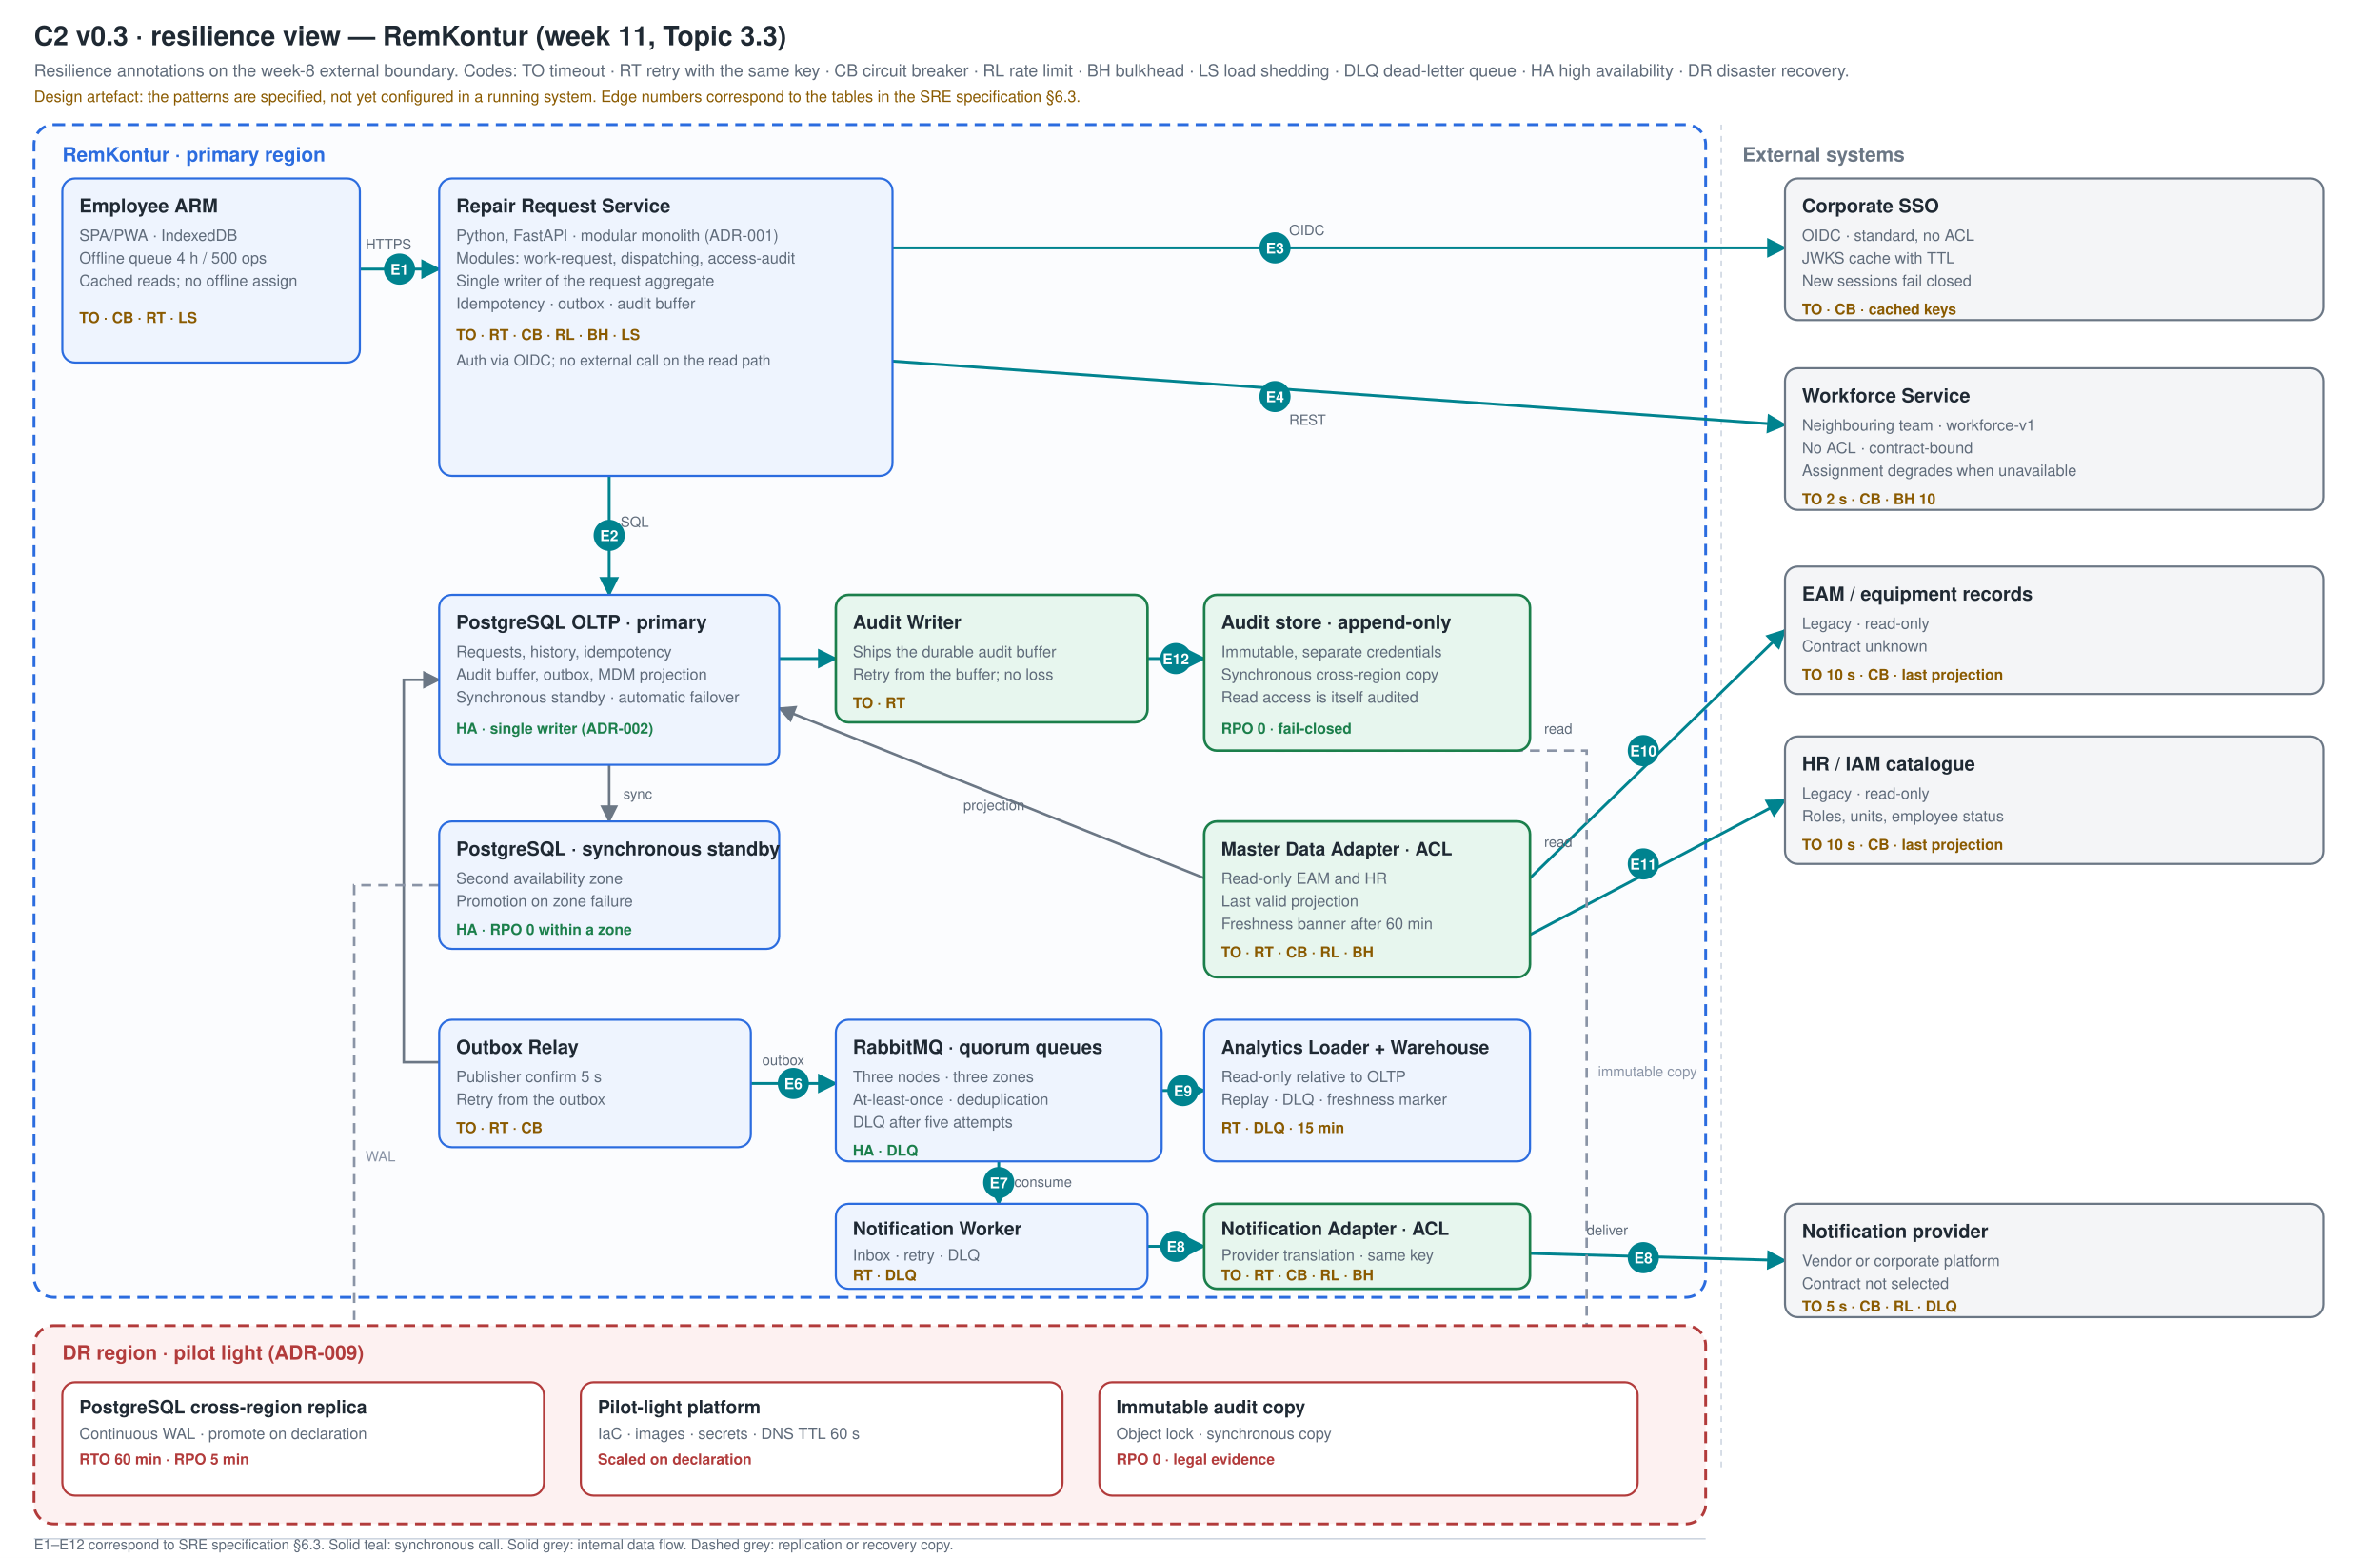
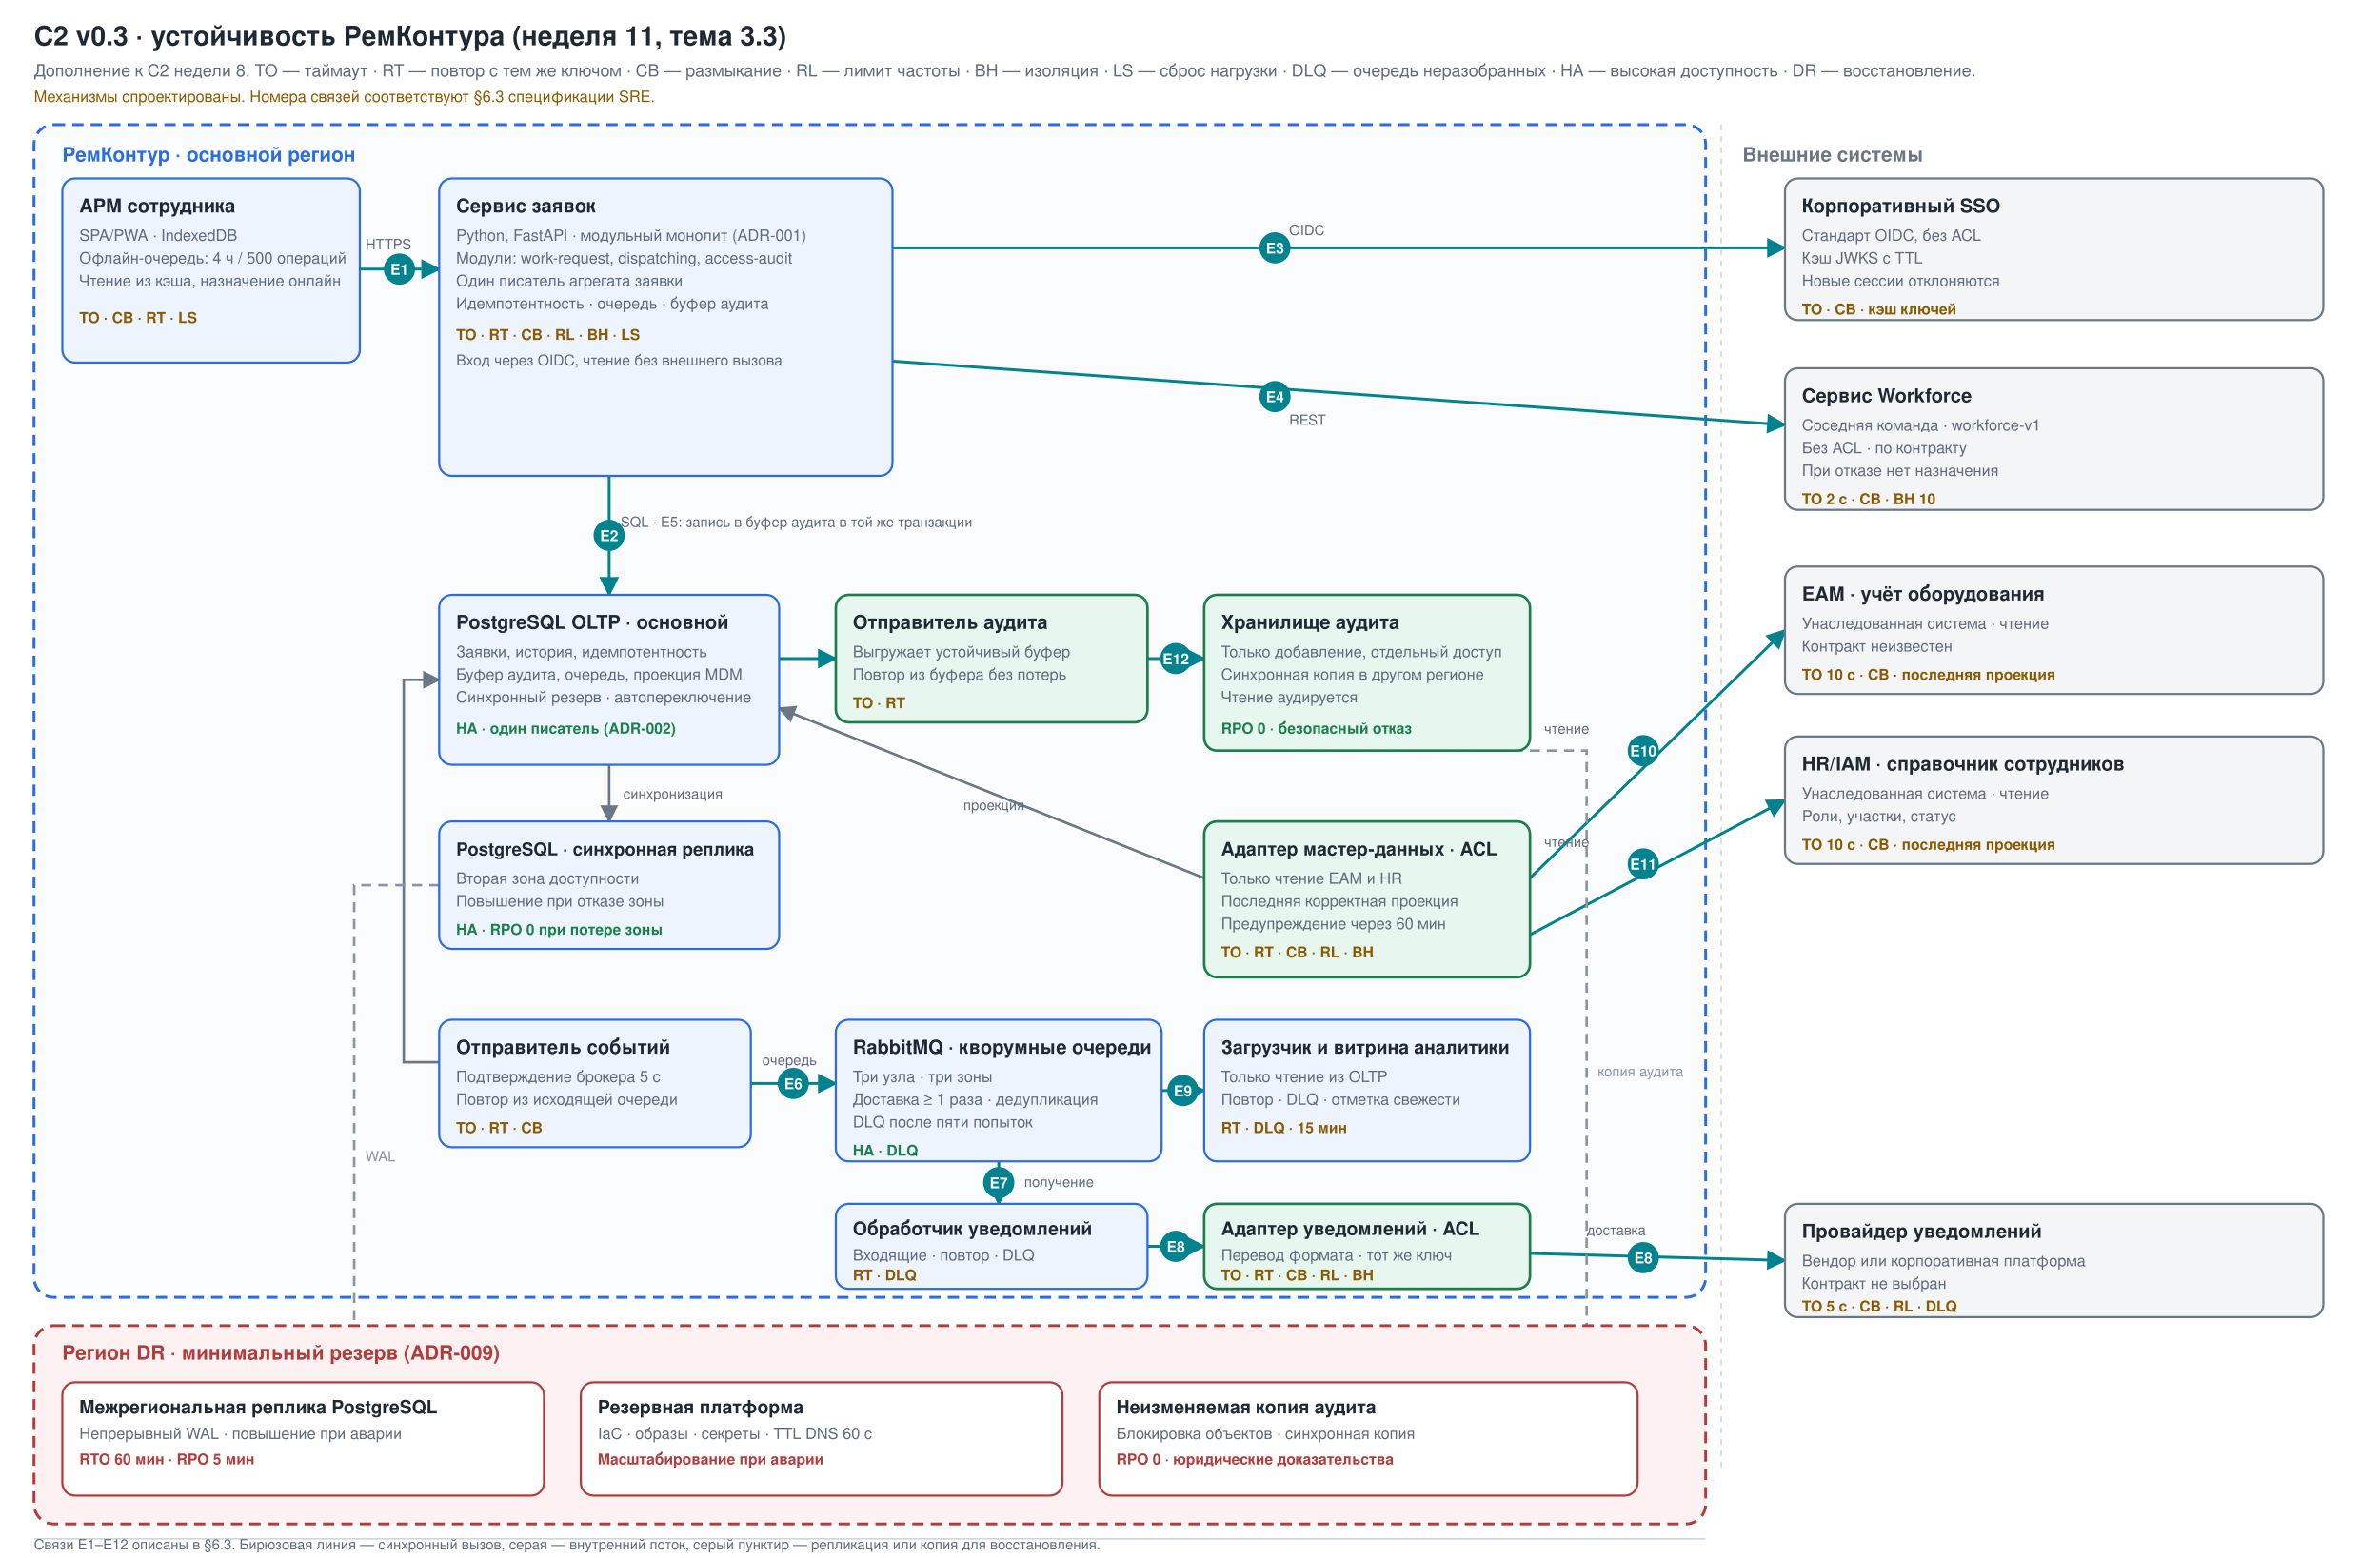
<svg xmlns="http://www.w3.org/2000/svg" viewBox="0 0 1680 1100" width="1680" height="1100" font-family="Helvetica Neue, Helvetica, Arial, sans-serif">
  <defs>
    <marker id="ar" viewBox="0 0 10 10" refX="9" refY="5" markerWidth="7" markerHeight="7" orient="auto-start-reverse">
      <path d="M0,0 L10,5 L0,10 z" fill="#00838f" />
    </marker>
    <marker id="arx" viewBox="0 0 10 10" refX="9" refY="5" markerWidth="7" markerHeight="7" orient="auto-start-reverse">
      <path d="M0,0 L10,5 L0,10 z" fill="#6b7785" />
    </marker>
    <marker id="ard" viewBox="0 0 10 10" refX="9" refY="5" markerWidth="7" markerHeight="7" orient="auto-start-reverse">
      <path d="M0,0 L10,5 L0,10 z" fill="#8a94a6" />
    </marker>
  </defs>
  <rect width="1680" height="1100" fill="#ffffff" />
-   <text x="24" y="32" font-size="19" font-weight="700" fill="#1f2933">C2 v0.3 · resilience view — RemKontur (week 11, Topic 3.3)</text>
-   <text x="24" y="54" font-size="12" fill="#5f6b7a">Resilience annotations on the week-8 external boundary. Codes: TO timeout · RT retry with the same key · CB circuit breaker · RL rate limit · BH bulkhead · LS load shedding · DLQ dead-letter queue · HA high availability · DR disaster recovery.</text>
-   <text x="24" y="72" font-size="11" fill="#8a5a00">Design artefact: the patterns are specified, not yet configured in a running system. Edge numbers correspond to the tables in the SRE specification §6.3.</text>
+   <text x="24" y="32" font-size="19" font-weight="700" fill="#1f2933">C2 v0.3 · устойчивость РемКонтура (неделя 11, тема 3.3)</text>
+   <text x="24" y="54" font-size="12" fill="#5f6b7a">Дополнение к C2 недели 8. TO — таймаут · RT — повтор с тем же ключом · CB — размыкание · RL — лимит частоты · BH — изоляция · LS — сброс нагрузки · DLQ — очередь неразобранных · HA — высокая доступность · DR — восстановление.</text>
+   <text x="24" y="72" font-size="11" fill="#8a5a00">Механизмы спроектированы. Номера связей соответствуют §6.3 спецификации SRE.</text>
  <rect x="24" y="88" width="1180" height="828" rx="14" fill="#fbfcfe" stroke="#2b6cdf" stroke-width="2" stroke-dasharray="8 5" />
-   <text x="44" y="114" font-size="14" font-weight="700" fill="#2b6cdf">RemKontur · primary region</text>
-   <text x="1230" y="114" font-size="14" font-weight="700" fill="#6b7785">External systems</text>
+   <text x="44" y="114" font-size="14" font-weight="700" fill="#2b6cdf">РемКонтур · основной регион</text>
+   <text x="1230" y="114" font-size="14" font-weight="700" fill="#6b7785">Внешние системы</text>
  <line x1="1215" y1="88" x2="1215" y2="1036" stroke="#c9d2de" stroke-width="1" stroke-dasharray="4 4" />
  <path d="M254,190 L310,190" stroke="#00838f" stroke-width="2" fill="none" marker-end="url(#ar)" />
  <path d="M430,336 L430,420" stroke="#00838f" stroke-width="2" fill="none" marker-end="url(#ar)" />
  <path d="M630,175 L1260,175" stroke="#00838f" stroke-width="2" fill="none" marker-end="url(#ar)" />
  <path d="M630,255 L1260,300" stroke="#00838f" stroke-width="2" fill="none" marker-end="url(#ar)" />
  <path d="M550,465 L590,465" stroke="#00838f" stroke-width="2" fill="none" marker-end="url(#ar)" />
  <path d="M810,465 L850,465" stroke="#00838f" stroke-width="2" fill="none" marker-end="url(#ar)" />
  <path d="M530,765 L590,765" stroke="#00838f" stroke-width="2" fill="none" marker-end="url(#ar)" />
  <path d="M705,820 L705,850" stroke="#00838f" stroke-width="2" fill="none" marker-end="url(#ar)" />
  <path d="M810,880 L850,880" stroke="#00838f" stroke-width="2" fill="none" marker-end="url(#ar)" />
  <path d="M1080,885 L1260,890" stroke="#00838f" stroke-width="2" fill="none" marker-end="url(#ar)" />
  <path d="M820,770 L850,770" stroke="#00838f" stroke-width="2" fill="none" marker-end="url(#ar)" />
  <path d="M1080,620 L1260,445" stroke="#00838f" stroke-width="2" fill="none" marker-end="url(#ar)" />
  <path d="M1080,660 L1260,565" stroke="#00838f" stroke-width="2" fill="none" marker-end="url(#ar)" />
  <path d="M850,620 L550,500" stroke="#6b7785" stroke-width="1.8" fill="none" marker-end="url(#arx)" />
  <path d="M310,750 L285,750 L285,480 L310,480" stroke="#6b7785" stroke-width="1.8" fill="none" marker-end="url(#arx)" />
  <path d="M430,540 L430,580" stroke="#6b7785" stroke-width="1.8" fill="none" marker-end="url(#arx)" />
  <path d="M310,625 L250,625 L250,990 L380,990" stroke="#8a94a6" stroke-width="1.8" stroke-dasharray="7 5" fill="none" marker-end="url(#ard)" />
  <path d="M900,530 L1120,530 L1120,990 L1156,990" stroke="#8a94a6" stroke-width="1.8" stroke-dasharray="7 5" fill="none" marker-end="url(#ard)" />
  <path d="M384,1016 L410,1016" stroke="#8a94a6" stroke-width="1.8" stroke-dasharray="7 5" fill="none" marker-end="url(#ard)" />
  <rect x="44" y="126" width="210" height="130" rx="9" fill="#eef4fe" stroke="#2b6cdf" stroke-width="1.5" />
-   <text x="56" y="150" font-size="13.5" font-weight="700" fill="#1f2933">Employee ARM</text>
+   <text x="56" y="150" font-size="13.5" font-weight="700" fill="#1f2933">АРМ сотрудника</text>
  <text x="56" y="170" font-size="11" fill="#5f6b7a">SPA/PWA · IndexedDB</text>
-   <text x="56" y="186" font-size="11" fill="#5f6b7a">Offline queue 4 h / 500 ops</text>
-   <text x="56" y="202" font-size="11" fill="#5f6b7a">Cached reads; no offline assign</text>
+   <text x="56" y="186" font-size="11" fill="#5f6b7a">Офлайн-очередь: 4 ч / 500 операций</text>
+   <text x="56" y="202" font-size="11" fill="#5f6b7a">Чтение из кэша, назначение онлайн</text>
  <text x="56" y="228" font-size="10.5" font-weight="700" fill="#8a5a00">TO · CB · RT · LS</text>
  <rect x="310" y="126" width="320" height="210" rx="9" fill="#eef4fe" stroke="#2b6cdf" stroke-width="1.5" />
-   <text x="322" y="150" font-size="13.5" font-weight="700" fill="#1f2933">Repair Request Service</text>
-   <text x="322" y="170" font-size="11" fill="#5f6b7a">Python, FastAPI · modular monolith (ADR-001)</text>
-   <text x="322" y="186" font-size="11" fill="#5f6b7a">Modules: work-request, dispatching, access-audit</text>
-   <text x="322" y="202" font-size="11" fill="#5f6b7a">Single writer of the request aggregate</text>
-   <text x="322" y="218" font-size="11" fill="#5f6b7a">Idempotency · outbox · audit buffer</text>
+   <text x="322" y="150" font-size="13.5" font-weight="700" fill="#1f2933">Сервис заявок</text>
+   <text x="322" y="170" font-size="11" fill="#5f6b7a">Python, FastAPI · модульный монолит (ADR-001)</text>
+   <text x="322" y="186" font-size="11" fill="#5f6b7a">Модули: work-request, dispatching, access-audit</text>
+   <text x="322" y="202" font-size="11" fill="#5f6b7a">Один писатель агрегата заявки</text>
+   <text x="322" y="218" font-size="11" fill="#5f6b7a">Идемпотентность · очередь · буфер аудита</text>
  <text x="322" y="240" font-size="10.5" font-weight="700" fill="#8a5a00">TO · RT · CB · RL · BH · LS</text>
-   <text x="322" y="258" font-size="10.5" fill="#5f6b7a">Auth via OIDC; no external call on the read path</text>
+   <text x="322" y="258" font-size="10.5" fill="#5f6b7a">Вход через OIDC, чтение без внешнего вызова</text>
  <rect x="310" y="420" width="240" height="120" rx="9" fill="#eef4fe" stroke="#2b6cdf" stroke-width="1.5" />
-   <text x="322" y="444" font-size="13.5" font-weight="700" fill="#1f2933">PostgreSQL OLTP · primary</text>
-   <text x="322" y="464" font-size="11" fill="#5f6b7a">Requests, history, idempotency</text>
-   <text x="322" y="480" font-size="11" fill="#5f6b7a">Audit buffer, outbox, MDM projection</text>
-   <text x="322" y="496" font-size="11" fill="#5f6b7a">Synchronous standby · automatic failover</text>
-   <text x="322" y="518" font-size="10.5" font-weight="700" fill="#1b7f4b">HA · single writer (ADR-002)</text>
+   <text x="322" y="444" font-size="13.5" font-weight="700" fill="#1f2933">PostgreSQL OLTP · основной</text>
+   <text x="322" y="464" font-size="11" fill="#5f6b7a">Заявки, история, идемпотентность</text>
+   <text x="322" y="480" font-size="11" fill="#5f6b7a">Буфер аудита, очередь, проекция MDM</text>
+   <text x="322" y="496" font-size="11" fill="#5f6b7a">Синхронный резерв · автопереключение</text>
+   <text x="322" y="518" font-size="10.5" font-weight="700" fill="#1b7f4b">HA · один писатель (ADR-002)</text>
  <rect x="310" y="580" width="240" height="90" rx="9" fill="#eef4fe" stroke="#2b6cdf" stroke-width="1.5" />
-   <text x="322" y="604" font-size="13.5" font-weight="700" fill="#1f2933">PostgreSQL · synchronous standby</text>
-   <text x="322" y="624" font-size="11" fill="#5f6b7a">Second availability zone</text>
-   <text x="322" y="640" font-size="11" fill="#5f6b7a">Promotion on zone failure</text>
-   <text x="322" y="660" font-size="10.5" font-weight="700" fill="#1b7f4b">HA · RPO 0 within a zone</text>
+   <text x="322" y="604" font-size="12.5" font-weight="700" fill="#1f2933">PostgreSQL · синхронная реплика</text>
+   <text x="322" y="624" font-size="11" fill="#5f6b7a">Вторая зона доступности</text>
+   <text x="322" y="640" font-size="11" fill="#5f6b7a">Повышение при отказе зоны</text>
+   <text x="322" y="660" font-size="10.5" font-weight="700" fill="#1b7f4b">HA · RPO 0 при потере зоны</text>
  <rect x="590" y="420" width="220" height="90" rx="9" fill="#e7f6ee" stroke="#1b7f4b" stroke-width="1.8" />
-   <text x="602" y="444" font-size="13.5" font-weight="700" fill="#1f2933">Audit Writer</text>
-   <text x="602" y="464" font-size="11" fill="#5f6b7a">Ships the durable audit buffer</text>
-   <text x="602" y="480" font-size="11" fill="#5f6b7a">Retry from the buffer; no loss</text>
+   <text x="602" y="444" font-size="13.5" font-weight="700" fill="#1f2933">Отправитель аудита</text>
+   <text x="602" y="464" font-size="11" fill="#5f6b7a">Выгружает устойчивый буфер</text>
+   <text x="602" y="480" font-size="11" fill="#5f6b7a">Повтор из буфера без потерь</text>
  <text x="602" y="500" font-size="10.5" font-weight="700" fill="#8a5a00">TO · RT</text>
  <rect x="850" y="420" width="230" height="110" rx="9" fill="#e7f6ee" stroke="#1b7f4b" stroke-width="1.8" />
-   <text x="862" y="444" font-size="13.5" font-weight="700" fill="#1f2933">Audit store · append-only</text>
-   <text x="862" y="464" font-size="11" fill="#5f6b7a">Immutable, separate credentials</text>
-   <text x="862" y="480" font-size="11" fill="#5f6b7a">Synchronous cross-region copy</text>
-   <text x="862" y="496" font-size="11" fill="#5f6b7a">Read access is itself audited</text>
-   <text x="862" y="518" font-size="10.5" font-weight="700" fill="#1b7f4b">RPO 0 · fail-closed</text>
+   <text x="862" y="444" font-size="13.5" font-weight="700" fill="#1f2933">Хранилище аудита</text>
+   <text x="862" y="464" font-size="11" fill="#5f6b7a">Только добавление, отдельный доступ</text>
+   <text x="862" y="480" font-size="11" fill="#5f6b7a">Синхронная копия в другом регионе</text>
+   <text x="862" y="496" font-size="11" fill="#5f6b7a">Чтение аудируется</text>
+   <text x="862" y="518" font-size="10.5" font-weight="700" fill="#1b7f4b">RPO 0 · безопасный отказ</text>
  <rect x="310" y="720" width="220" height="90" rx="9" fill="#eef4fe" stroke="#2b6cdf" stroke-width="1.5" />
-   <text x="322" y="744" font-size="13.5" font-weight="700" fill="#1f2933">Outbox Relay</text>
-   <text x="322" y="764" font-size="11" fill="#5f6b7a">Publisher confirm 5 s</text>
-   <text x="322" y="780" font-size="11" fill="#5f6b7a">Retry from the outbox</text>
+   <text x="322" y="744" font-size="13.5" font-weight="700" fill="#1f2933">Отправитель событий</text>
+   <text x="322" y="764" font-size="11" fill="#5f6b7a">Подтверждение брокера 5 с</text>
+   <text x="322" y="780" font-size="11" fill="#5f6b7a">Повтор из исходящей очереди</text>
  <text x="322" y="800" font-size="10.5" font-weight="700" fill="#8a5a00">TO · RT · CB</text>
  <rect x="590" y="720" width="230" height="100" rx="9" fill="#eef4fe" stroke="#2b6cdf" stroke-width="1.5" />
-   <text x="602" y="744" font-size="13.5" font-weight="700" fill="#1f2933">RabbitMQ · quorum queues</text>
-   <text x="602" y="764" font-size="11" fill="#5f6b7a">Three nodes · three zones</text>
-   <text x="602" y="780" font-size="11" fill="#5f6b7a">At-least-once · deduplication</text>
-   <text x="602" y="796" font-size="11" fill="#5f6b7a">DLQ after five attempts</text>
+   <text x="602" y="744" font-size="13.5" font-weight="700" fill="#1f2933">RabbitMQ · кворумные очереди</text>
+   <text x="602" y="764" font-size="11" fill="#5f6b7a">Три узла · три зоны</text>
+   <text x="602" y="780" font-size="11" fill="#5f6b7a">Доставка ≥ 1 раза · дедупликация</text>
+   <text x="602" y="796" font-size="11" fill="#5f6b7a">DLQ после пяти попыток</text>
  <text x="602" y="816" font-size="10.5" font-weight="700" fill="#1b7f4b">HA · DLQ</text>
  <rect x="590" y="850" width="220" height="60" rx="9" fill="#eef4fe" stroke="#2b6cdf" stroke-width="1.5" />
-   <text x="602" y="872" font-size="13" font-weight="700" fill="#1f2933">Notification Worker</text>
-   <text x="602" y="890" font-size="11" fill="#5f6b7a">Inbox · retry · DLQ</text>
+   <text x="602" y="872" font-size="13" font-weight="700" fill="#1f2933">Обработчик уведомлений</text>
+   <text x="602" y="890" font-size="11" fill="#5f6b7a">Входящие · повтор · DLQ</text>
  <text x="602" y="904" font-size="10.5" font-weight="700" fill="#8a5a00">RT · DLQ</text>
  <rect x="850" y="850" width="230" height="60" rx="9" fill="#e7f6ee" stroke="#1b7f4b" stroke-width="1.8" />
-   <text x="862" y="872" font-size="13" font-weight="700" fill="#1f2933">Notification Adapter · ACL</text>
-   <text x="862" y="890" font-size="11" fill="#5f6b7a">Provider translation · same key</text>
+   <text x="862" y="872" font-size="13" font-weight="700" fill="#1f2933">Адаптер уведомлений · ACL</text>
+   <text x="862" y="890" font-size="11" fill="#5f6b7a">Перевод формата · тот же ключ</text>
  <text x="862" y="904" font-size="10.5" font-weight="700" fill="#8a5a00">TO · RT · CB · RL · BH</text>
  <rect x="850" y="720" width="230" height="100" rx="9" fill="#eef4fe" stroke="#2b6cdf" stroke-width="1.5" />
-   <text x="862" y="744" font-size="13" font-weight="700" fill="#1f2933">Analytics Loader + Warehouse</text>
-   <text x="862" y="764" font-size="11" fill="#5f6b7a">Read-only relative to OLTP</text>
-   <text x="862" y="780" font-size="11" fill="#5f6b7a">Replay · DLQ · freshness marker</text>
-   <text x="862" y="800" font-size="10.5" font-weight="700" fill="#8a5a00">RT · DLQ · 15 min</text>
+   <text x="862" y="744" font-size="13" font-weight="700" fill="#1f2933">Загрузчик и витрина аналитики</text>
+   <text x="862" y="764" font-size="11" fill="#5f6b7a">Только чтение из OLTP</text>
+   <text x="862" y="780" font-size="11" fill="#5f6b7a">Повтор · DLQ · отметка свежести</text>
+   <text x="862" y="800" font-size="10.5" font-weight="700" fill="#8a5a00">RT · DLQ · 15 мин</text>
  <rect x="850" y="580" width="230" height="110" rx="9" fill="#e7f6ee" stroke="#1b7f4b" stroke-width="1.8" />
-   <text x="862" y="604" font-size="13" font-weight="700" fill="#1f2933">Master Data Adapter · ACL</text>
-   <text x="862" y="624" font-size="11" fill="#5f6b7a">Read-only EAM and HR</text>
-   <text x="862" y="640" font-size="11" fill="#5f6b7a">Last valid projection</text>
-   <text x="862" y="656" font-size="11" fill="#5f6b7a">Freshness banner after 60 min</text>
+   <text x="862" y="604" font-size="13" font-weight="700" fill="#1f2933">Адаптер мастер-данных · ACL</text>
+   <text x="862" y="624" font-size="11" fill="#5f6b7a">Только чтение EAM и HR</text>
+   <text x="862" y="640" font-size="11" fill="#5f6b7a">Последняя корректная проекция</text>
+   <text x="862" y="656" font-size="11" fill="#5f6b7a">Предупреждение через 60 мин</text>
  <text x="862" y="676" font-size="10.5" font-weight="700" fill="#8a5a00">TO · RT · CB · RL · BH</text>
  <rect x="1260" y="126" width="380" height="100" rx="9" fill="#f4f5f7" stroke="#6b7785" stroke-width="1.5" />
-   <text x="1272" y="150" font-size="13.5" font-weight="700" fill="#1f2933">Corporate SSO</text>
-   <text x="1272" y="170" font-size="11" fill="#5f6b7a">OIDC · standard, no ACL</text>
-   <text x="1272" y="186" font-size="11" fill="#5f6b7a">JWKS cache with TTL</text>
-   <text x="1272" y="202" font-size="11" fill="#5f6b7a">New sessions fail closed</text>
-   <text x="1272" y="222" font-size="10.5" font-weight="700" fill="#8a5a00">TO · CB · cached keys</text>
+   <text x="1272" y="150" font-size="13.5" font-weight="700" fill="#1f2933">Корпоративный SSO</text>
+   <text x="1272" y="170" font-size="11" fill="#5f6b7a">Стандарт OIDC, без ACL</text>
+   <text x="1272" y="186" font-size="11" fill="#5f6b7a">Кэш JWKS с TTL</text>
+   <text x="1272" y="202" font-size="11" fill="#5f6b7a">Новые сессии отклоняются</text>
+   <text x="1272" y="222" font-size="10.5" font-weight="700" fill="#8a5a00">TO · CB · кэш ключей</text>
  <rect x="1260" y="260" width="380" height="100" rx="9" fill="#f4f5f7" stroke="#6b7785" stroke-width="1.5" />
-   <text x="1272" y="284" font-size="13.5" font-weight="700" fill="#1f2933">Workforce Service</text>
-   <text x="1272" y="304" font-size="11" fill="#5f6b7a">Neighbouring team · workforce-v1</text>
-   <text x="1272" y="320" font-size="11" fill="#5f6b7a">No ACL · contract-bound</text>
-   <text x="1272" y="336" font-size="11" fill="#5f6b7a">Assignment degrades when unavailable</text>
-   <text x="1272" y="356" font-size="10.5" font-weight="700" fill="#8a5a00">TO 2 s · CB · BH 10</text>
+   <text x="1272" y="284" font-size="13.5" font-weight="700" fill="#1f2933">Сервис Workforce</text>
+   <text x="1272" y="304" font-size="11" fill="#5f6b7a">Соседняя команда · workforce-v1</text>
+   <text x="1272" y="320" font-size="11" fill="#5f6b7a">Без ACL · по контракту</text>
+   <text x="1272" y="336" font-size="11" fill="#5f6b7a">При отказе нет назначения</text>
+   <text x="1272" y="356" font-size="10.5" font-weight="700" fill="#8a5a00">TO 2 с · CB · BH 10</text>
  <rect x="1260" y="400" width="380" height="90" rx="9" fill="#f4f5f7" stroke="#6b7785" stroke-width="1.5" />
-   <text x="1272" y="424" font-size="13.5" font-weight="700" fill="#1f2933">EAM / equipment records</text>
-   <text x="1272" y="444" font-size="11" fill="#5f6b7a">Legacy · read-only</text>
-   <text x="1272" y="460" font-size="11" fill="#5f6b7a">Contract unknown</text>
-   <text x="1272" y="480" font-size="10.5" font-weight="700" fill="#8a5a00">TO 10 s · CB · last projection</text>
+   <text x="1272" y="424" font-size="13.5" font-weight="700" fill="#1f2933">EAM · учёт оборудования</text>
+   <text x="1272" y="444" font-size="11" fill="#5f6b7a">Унаследованная система · чтение</text>
+   <text x="1272" y="460" font-size="11" fill="#5f6b7a">Контракт неизвестен</text>
+   <text x="1272" y="480" font-size="10.5" font-weight="700" fill="#8a5a00">TO 10 с · CB · последняя проекция</text>
  <rect x="1260" y="520" width="380" height="90" rx="9" fill="#f4f5f7" stroke="#6b7785" stroke-width="1.5" />
-   <text x="1272" y="544" font-size="13.5" font-weight="700" fill="#1f2933">HR / IAM catalogue</text>
-   <text x="1272" y="564" font-size="11" fill="#5f6b7a">Legacy · read-only</text>
-   <text x="1272" y="580" font-size="11" fill="#5f6b7a">Roles, units, employee status</text>
-   <text x="1272" y="600" font-size="10.5" font-weight="700" fill="#8a5a00">TO 10 s · CB · last projection</text>
+   <text x="1272" y="544" font-size="13.5" font-weight="700" fill="#1f2933">HR/IAM · справочник сотрудников</text>
+   <text x="1272" y="564" font-size="11" fill="#5f6b7a">Унаследованная система · чтение</text>
+   <text x="1272" y="580" font-size="11" fill="#5f6b7a">Роли, участки, статус</text>
+   <text x="1272" y="600" font-size="10.5" font-weight="700" fill="#8a5a00">TO 10 с · CB · последняя проекция</text>
  <rect x="1260" y="850" width="380" height="80" rx="9" fill="#f4f5f7" stroke="#6b7785" stroke-width="1.5" />
-   <text x="1272" y="874" font-size="13.5" font-weight="700" fill="#1f2933">Notification provider</text>
-   <text x="1272" y="894" font-size="11" fill="#5f6b7a">Vendor or corporate platform</text>
-   <text x="1272" y="910" font-size="11" fill="#5f6b7a">Contract not selected</text>
-   <text x="1272" y="926" font-size="10.5" font-weight="700" fill="#8a5a00">TO 5 s · CB · RL · DLQ</text>
+   <text x="1272" y="874" font-size="13.5" font-weight="700" fill="#1f2933">Провайдер уведомлений</text>
+   <text x="1272" y="894" font-size="11" fill="#5f6b7a">Вендор или корпоративная платформа</text>
+   <text x="1272" y="910" font-size="11" fill="#5f6b7a">Контракт не выбран</text>
+   <text x="1272" y="926" font-size="10.5" font-weight="700" fill="#8a5a00">TO 5 с · CB · RL · DLQ</text>
  <rect x="24" y="936" width="1180" height="140" rx="14" fill="#fdf1f1" stroke="#b23b3b" stroke-width="2" stroke-dasharray="8 5" />
-   <text x="44" y="960" font-size="14" font-weight="700" fill="#b23b3b">DR region · pilot light (ADR-009)</text>
+   <text x="44" y="960" font-size="14" font-weight="700" fill="#b23b3b">Регион DR · минимальный резерв (ADR-009)</text>
  <rect x="44" y="976" width="340" height="80" rx="9" fill="#ffffff" stroke="#b23b3b" stroke-width="1.5" />
-   <text x="56" y="998" font-size="13" font-weight="700" fill="#1f2933">PostgreSQL cross-region replica</text>
-   <text x="56" y="1016" font-size="11" fill="#5f6b7a">Continuous WAL · promote on declaration</text>
-   <text x="56" y="1034" font-size="10.5" font-weight="700" fill="#b23b3b">RTO 60 min · RPO 5 min</text>
+   <text x="56" y="998" font-size="13" font-weight="700" fill="#1f2933">Межрегиональная реплика PostgreSQL</text>
+   <text x="56" y="1016" font-size="11" fill="#5f6b7a">Непрерывный WAL · повышение при аварии</text>
+   <text x="56" y="1034" font-size="10.5" font-weight="700" fill="#b23b3b">RTO 60 мин · RPO 5 мин</text>
  <rect x="410" y="976" width="340" height="80" rx="9" fill="#ffffff" stroke="#b23b3b" stroke-width="1.5" />
-   <text x="422" y="998" font-size="13" font-weight="700" fill="#1f2933">Pilot-light platform</text>
-   <text x="422" y="1016" font-size="11" fill="#5f6b7a">IaC · images · secrets · DNS TTL 60 s</text>
-   <text x="422" y="1034" font-size="10.5" font-weight="700" fill="#b23b3b">Scaled on declaration</text>
+   <text x="422" y="998" font-size="13" font-weight="700" fill="#1f2933">Резервная платформа</text>
+   <text x="422" y="1016" font-size="11" fill="#5f6b7a">IaC · образы · секреты · TTL DNS 60 с</text>
+   <text x="422" y="1034" font-size="10.5" font-weight="700" fill="#b23b3b">Масштабирование при аварии</text>
  <rect x="776" y="976" width="380" height="80" rx="9" fill="#ffffff" stroke="#b23b3b" stroke-width="1.5" />
-   <text x="788" y="998" font-size="13" font-weight="700" fill="#1f2933">Immutable audit copy</text>
-   <text x="788" y="1016" font-size="11" fill="#5f6b7a">Object lock · synchronous copy</text>
-   <text x="788" y="1034" font-size="10.5" font-weight="700" fill="#b23b3b">RPO 0 · legal evidence</text>
+   <text x="788" y="998" font-size="13" font-weight="700" fill="#1f2933">Неизменяемая копия аудита</text>
+   <text x="788" y="1016" font-size="11" fill="#5f6b7a">Блокировка объектов · синхронная копия</text>
+   <text x="788" y="1034" font-size="10.5" font-weight="700" fill="#b23b3b">RPO 0 · юридические доказательства</text>
  <circle cx="282" cy="190" r="11" fill="#00838f" />
  <text x="282" y="194" font-size="10.5" font-weight="700" fill="#ffffff" text-anchor="middle">E1</text>
  <circle cx="430" cy="378" r="11" fill="#00838f" />
  <text x="430" y="382" font-size="10.5" font-weight="700" fill="#ffffff" text-anchor="middle">E2</text>
  <circle cx="900" cy="175" r="11" fill="#00838f" />
  <text x="900" y="179" font-size="10.5" font-weight="700" fill="#ffffff" text-anchor="middle">E3</text>
  <circle cx="900" cy="280" r="11" fill="#00838f" />
  <text x="900" y="284" font-size="10.5" font-weight="700" fill="#ffffff" text-anchor="middle">E4</text>
  <circle cx="830" cy="465" r="11" fill="#00838f" />
  <text x="830" y="469" font-size="10.5" font-weight="700" fill="#ffffff" text-anchor="middle">E12</text>
  <circle cx="560" cy="765" r="11" fill="#00838f" />
  <text x="560" y="769" font-size="10.5" font-weight="700" fill="#ffffff" text-anchor="middle">E6</text>
  <circle cx="705" cy="835" r="11" fill="#00838f" />
  <text x="705" y="839" font-size="10.5" font-weight="700" fill="#ffffff" text-anchor="middle">E7</text>
  <circle cx="830" cy="880" r="11" fill="#00838f" />
  <text x="830" y="884" font-size="10.5" font-weight="700" fill="#ffffff" text-anchor="middle">E8</text>
  <circle cx="1160" cy="888" r="11" fill="#00838f" />
  <text x="1160" y="892" font-size="10.5" font-weight="700" fill="#ffffff" text-anchor="middle">E8</text>
  <circle cx="835" cy="770" r="11" fill="#00838f" />
  <text x="835" y="774" font-size="10.5" font-weight="700" fill="#ffffff" text-anchor="middle">E9</text>
  <circle cx="1160" cy="530" r="11" fill="#00838f" />
  <text x="1160" y="534" font-size="10.5" font-weight="700" fill="#ffffff" text-anchor="middle">E10</text>
  <circle cx="1160" cy="610" r="11" fill="#00838f" />
  <text x="1160" y="614" font-size="10.5" font-weight="700" fill="#ffffff" text-anchor="middle">E11</text>
  <text x="258" y="176" font-size="10" fill="#5f6b7a">HTTPS</text>
-   <text x="438" y="372" font-size="10" fill="#5f6b7a">SQL</text>
+   <text x="438" y="372" font-size="10" fill="#5f6b7a">SQL · E5: запись в буфер аудита в той же транзакции</text>
  <text x="910" y="166" font-size="10" fill="#5f6b7a">OIDC</text>
  <text x="910" y="300" font-size="10" fill="#5f6b7a">REST</text>
-   <text x="538" y="752" font-size="10" fill="#5f6b7a">outbox</text>
-   <text x="716" y="838" font-size="10" fill="#5f6b7a">consume</text>
-   <text x="1120" y="872" font-size="10" fill="#5f6b7a">deliver</text>
-   <text x="1090" y="518" font-size="10" fill="#5f6b7a">read</text>
-   <text x="1090" y="598" font-size="10" fill="#5f6b7a">read</text>
-   <text x="680" y="572" font-size="10" fill="#5f6b7a">projection</text>
-   <text x="440" y="564" font-size="10" fill="#5f6b7a">sync</text>
+   <text x="538" y="752" font-size="10" fill="#5f6b7a">очередь</text>
+   <text x="723" y="838" font-size="10" fill="#5f6b7a">получение</text>
+   <text x="1120" y="872" font-size="10" fill="#5f6b7a">доставка</text>
+   <text x="1090" y="518" font-size="10" fill="#5f6b7a">чтение</text>
+   <text x="1090" y="598" font-size="10" fill="#5f6b7a">чтение</text>
+   <text x="680" y="572" font-size="10" fill="#5f6b7a">проекция</text>
+   <text x="440" y="564" font-size="10" fill="#5f6b7a">синхронизация</text>
  <text x="258" y="820" font-size="10" fill="#8a94a6">WAL</text>
-   <text x="1128" y="760" font-size="10" fill="#8a94a6">immutable copy</text>
+   <text x="1128" y="760" font-size="10" fill="#8a94a6">копия аудита</text>
  <rect x="24" y="1086" width="1180" height="1" fill="#c9d2de" />
-   <text x="24" y="1094" font-size="10" fill="#5f6b7a">E1–E12 correspond to SRE specification §6.3. Solid teal: synchronous call. Solid grey: internal data flow. Dashed grey: replication or recovery copy.</text>
+   <text x="24" y="1094" font-size="10" fill="#5f6b7a">Связи E1–E12 описаны в §6.3. Бирюзовая линия — синхронный вызов, серая — внутренний поток, серый пунктир — репликация или копия для восстановления.</text>
</svg>
